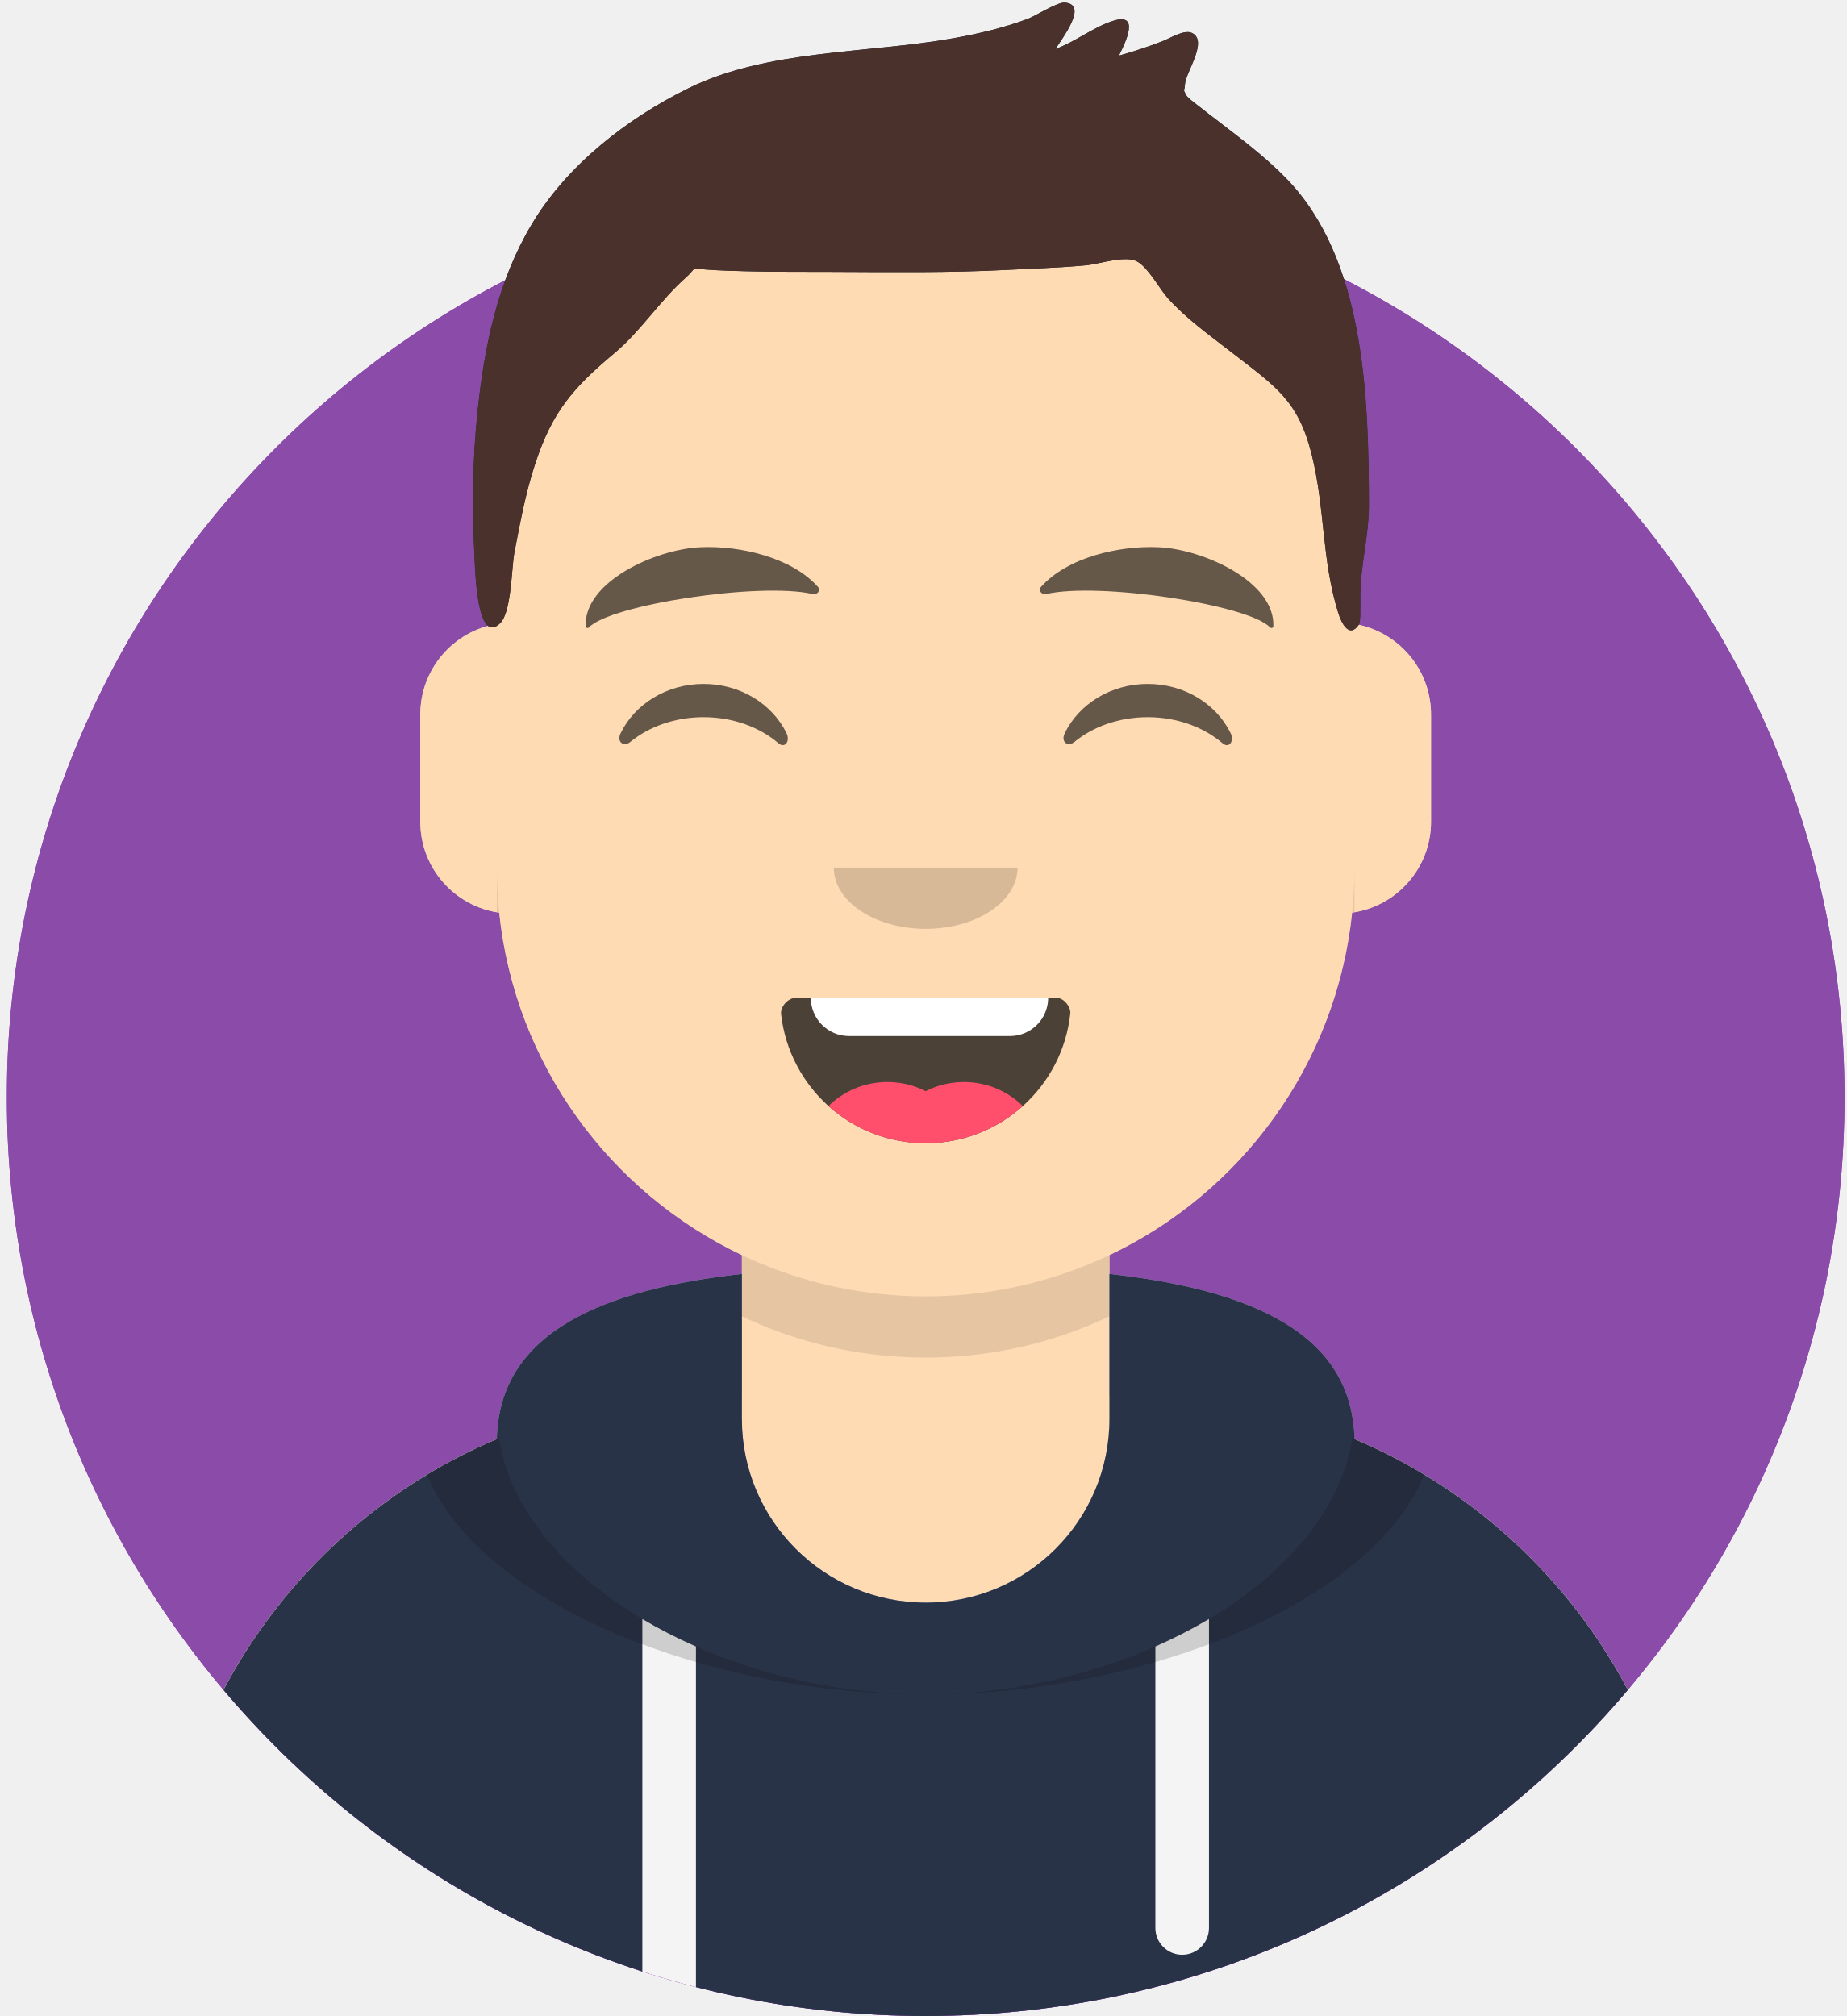
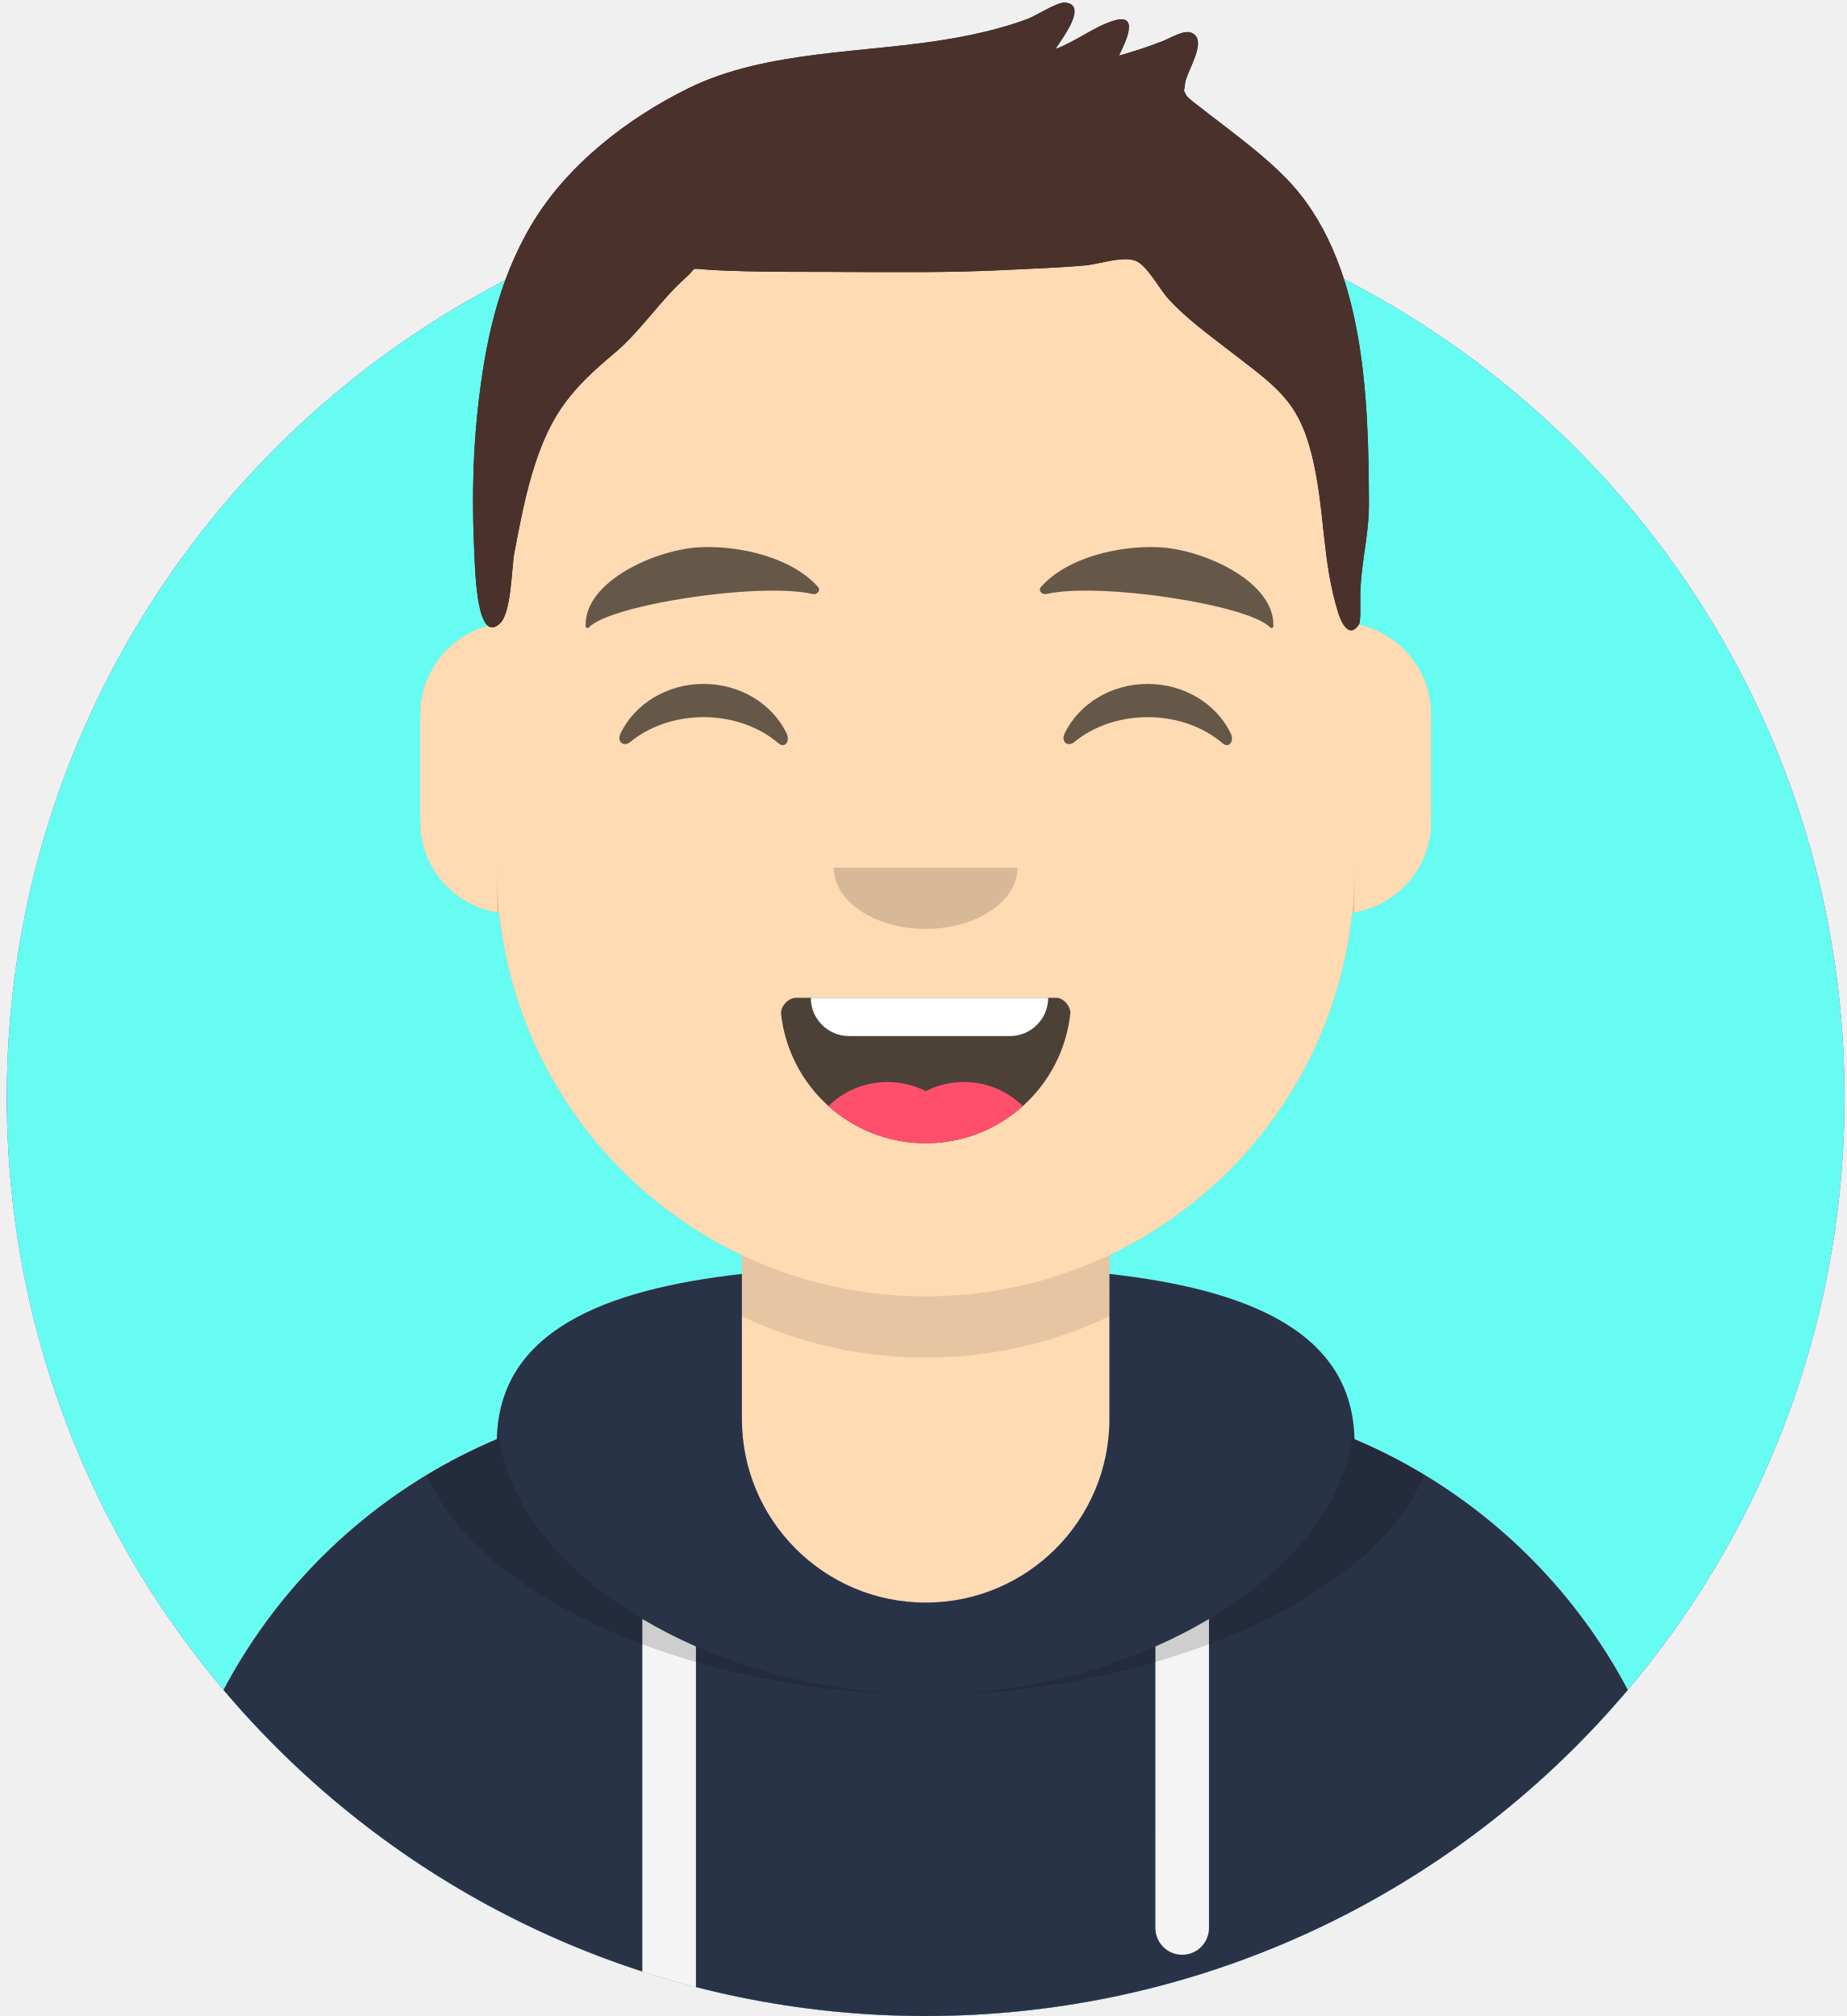
<svg xmlns="http://www.w3.org/2000/svg" xmlns:xlink="http://www.w3.org/1999/xlink" width="217px" height="237px" viewBox="0 0 217 237" version="1.1">
  <defs>
    <circle id="path-1" cx="108" cy="108" r="108" />
    <path d="M-3.19744231e-14,144 L-3.19744231e-14,-1.42108547e-14 L237.6,-1.42108547e-14 L237.6,144 L226.8,144 C226.8,203.647 178.447,252 118.8,252 C59.153,252 10.8,203.647 10.8,144 L10.8,144 L-3.19744231e-14,144 Z" id="path-3" />
    <path d="M90,0 C117.835,-5.11323436e-15 140.4,22.565 140.4,50.4 L140.401,55.949 C145.508,56.807 149.4,61.249 149.4,66.6 L149.4,79.2 C149.4,84.647 145.367,89.152 140.125,89.893 C138.265,107.718 127.114,122.78 111.601,130.149 L111.6,146.7 L115.2,146.7 C150.988,146.7 180,175.712 180,211.5 L180,219.6 L0,219.6 L0,211.5 C-4.38277231e-15,175.712 29.012,146.7 64.8,146.7 L68.4,146.7 L68.4,130.15 C52.886,122.78 41.735,107.718 39.875,89.893 C34.633,89.152 30.6,84.647 30.6,79.2 L30.6,66.6 C30.6,61.249 34.492,56.806 39.6,55.949 L39.6,50.4 C39.6,22.565 62.165,5.11323436e-15 90,0 Z" id="path-5" />
    <path d="M140.401,11.764 C156.691,13.587 169.2,18.597 169.2,31.569 L169.194,31.18 C192.467,41.01 208.8,64.047 208.8,90.9 L208.8,99 L28.8,99 L28.8,90.9 C28.8,64.047 45.133,41.01 68.406,31.18 C68.653,18.496 81.073,13.568 97.2,11.764 L97.2,28.8 C97.2,40.729 106.871,50.4 118.8,50.4 C130.729,50.4 140.4,40.729 140.4,28.8 L140.4,28.8 Z" id="path-7" />
    <path d="M31.606,13.615 C32.558,22.158 39.803,28.8 48.6,28.8 C57.424,28.8 64.687,22.117 65.603,13.536 C65.676,12.845 64.905,11.7 63.938,11.7 C50.534,11.7 40.264,11.7 33.378,11.7 C32.406,11.7 31.511,12.761 31.606,13.615 Z" id="path-9" />
    <rect id="path-11" x="0" y="0" width="237.6" height="252" />
    <path d="M118.135,20.928 C115.651,18.39 112.767,16.236 109.962,14.076 C109.343,13.6 108.715,13.135 108.109,12.641 C107.972,12.528 106.563,11.519 106.394,11.148 C105.988,10.254 106.224,10.95 106.28,9.884 C106.35,8.535 109.1,4.727 107.048,3.854 C106.146,3.47 104.536,4.492 103.67,4.83 C101.977,5.49 100.263,6.054 98.512,6.54 C99.351,4.869 100.95,1.524 97.944,2.419 C95.603,3.116 93.421,4.91 91.068,5.753 C91.847,4.477 94.96,0.523 92.147,0.302 C91.271,0.233 88.724,1.875 87.782,2.226 C84.959,3.275 82.075,3.953 79.111,4.487 C69.033,6.304 57.248,5.786 47.923,10.374 C40.735,13.911 33.636,19.4 29.484,26.389 C25.481,33.125 23.984,40.498 23.146,48.217 C22.532,53.882 22.482,59.738 22.769,65.424 C22.863,67.287 23.073,75.874 25.779,73.273 C27.127,71.978 27.117,66.745 27.457,64.974 C28.133,61.451 28.783,57.911 29.91,54.5 C31.895,48.49 34.238,45.687 39.184,41.547 C42.359,38.89 44.588,35.3 47.625,32.62 C48.99,31.416 47.949,31.542 50.143,31.7 C51.616,31.806 53.097,31.846 54.574,31.885 C57.99,31.974 61.412,31.951 64.829,31.963 C71.711,31.988 78.561,32.085 85.437,31.725 C88.492,31.565 91.556,31.478 94.603,31.195 C96.306,31.038 99.326,29.947 100.728,30.78 C102.01,31.543 103.342,34.034 104.263,35.054 C106.438,37.464 109.032,39.305 111.576,41.282 C116.881,45.403 119.559,46.98 121.17,53.421 C122.775,59.838 122.325,65.791 124.312,72.106 C124.662,73.217 125.586,75.13 126.726,73.415 C126.937,73.096 126.883,71.345 126.883,70.337 C126.883,66.27 127.913,63.218 127.9,59.123 C127.849,46.674 127.447,30.442 118.135,20.928 Z" id="path-13" />
  </defs>
  <g id="Website" stroke="none" stroke-width="1" fill="none" fill-rule="evenodd">
    <g id="mf-avatar" transform="translate(-10, -15)">
      <g id="Circle" transform="translate(10.8, 36)">
        <mask id="mask-2" fill="white">
          <use xlink:href="#path-1" />
        </mask>
        <use id="Circle-Background" fill="#972dc2" xlink:href="#path-1" />
-         <g id="🖍-Circle-Color" mask="url(#mask-2)" fill="#8a4ca8">
+         <g id="🖍-Circle-Color" mask="url(#mask-2)" fill="#66FCF1">
          <rect id="🖍Color" x="0" y="0" width="216.445" height="216" />
        </g>
      </g>
      <mask id="mask-4" fill="white">
        <use xlink:href="#path-3" />
      </mask>
      <g id="Mask" />
      <g id="Avataaar" mask="url(#mask-4)">
        <g id="Body" transform="translate(28.8, 32.4)">
          <mask id="mask-6" fill="white">
            <use xlink:href="#path-5" />
          </mask>
          <use fill="#D0C6AC" xlink:href="#path-5" />
          <g id="Skin/👶🏻-05-Pale" mask="url(#mask-6)" fill="#FFDBB4">
            <g transform="translate(-28.8, 0)" id="Color">
              <rect x="0" y="0" width="238.384" height="220.355" />
            </g>
          </g>
          <path d="M39.6,84.6 C39.6,112.435 62.165,135 90,135 C117.835,135 140.4,112.435 140.4,84.6 L140.4,84.6 L140.4,91.8 C140.4,119.635 117.835,142.2 90,142.2 C62.165,142.2 39.6,119.635 39.6,91.8 Z" id="Neck-Shadow" fill-opacity="0.1" fill="#000000" mask="url(#mask-6)" />
        </g>
        <g id="Clothing/Hoodie" transform="translate(0, 153)">
          <mask id="mask-8" fill="white">
            <use xlink:href="#path-7" />
          </mask>
          <use id="Hoodie" fill="#B7C1DB" fill-rule="evenodd" xlink:href="#path-7" />
          <g id="Color/Palette/Slate" mask="url(#mask-8)" fill="#293347" fill-rule="evenodd">
            <rect id="🖍Color" x="0" y="0" width="238.491" height="99" />
          </g>
          <path d="M91.8,55.565 L91.8,99 L85.5,99 L85.499,52.335 C87.483,53.514 89.592,54.594 91.8,55.565 Z M152.101,52.334 L152.1,88.65 C152.1,90.39 150.69,91.8 148.95,91.8 C147.21,91.8 145.8,90.39 145.8,88.65 L145.801,55.565 C148.009,54.594 150.118,53.513 152.101,52.334 Z" id="Straps" fill="#F4F4F4" fill-rule="evenodd" mask="url(#mask-8)" />
          <path d="M155.733,11.451 C169.28,14.013 178.65,19.118 178.65,29.077 C178.65,46.818 148.916,61.2 118.8,61.2 C88.684,61.2 58.95,46.818 58.95,29.077 C58.95,19.118 68.32,14.013 81.867,11.451 C73.689,14.466 68.4,19.534 68.4,27.969 C68.4,46.322 93.439,61.2 118.8,61.2 C144.161,61.2 169.2,46.322 169.2,27.969 C169.2,19.71 164.13,14.679 156.241,11.642 Z" id="Shadow" fill-opacity="0.16" fill="#000000" fill-rule="evenodd" mask="url(#mask-8)" />
        </g>
        <g id="Face" transform="translate(68.4, 73.8)">
          <g id="Mouth/Smile" transform="translate(1.8, 46.8)">
            <mask id="mask-10" fill="white">
              <use xlink:href="#path-9" />
            </mask>
            <use id="Mouth" fill-opacity="0.7" fill="#000000" fill-rule="evenodd" xlink:href="#path-9" />
            <path d="M39.6,1.8 L58.5,1.8 C60.985,1.8 63,3.815 63,6.3 L63,11.7 C63,14.185 60.985,16.2 58.5,16.2 L39.6,16.2 C37.115,16.2 35.1,14.185 35.1,11.7 L35.1,6.3 C35.1,3.815 37.115,1.8 39.6,1.8 Z" id="Teeth" fill="#FFFFFF" fill-rule="evenodd" mask="url(#mask-10)" />
            <g id="Tongue" stroke-width="1" fill-rule="evenodd" mask="url(#mask-10)" fill="#FF4F6D">
              <g transform="translate(34.2, 21.6)">
                <circle cx="9.9" cy="9.9" r="9.9" />
                <circle cx="18.9" cy="9.9" r="9.9" />
              </g>
            </g>
          </g>
          <g id="Nose/Default" transform="translate(25.2, 36)" fill="#000000" fill-opacity="0.16">
            <path d="M14.4,7.2 C14.4,11.176 19.235,14.4 25.2,14.4 L25.2,14.4 C31.165,14.4 36,11.176 36,7.2" id="Nose" />
          </g>
          <g id="Eyes/Happy-😁" transform="translate(0, 7.2)" fill="#000000" fill-opacity="0.6">
            <path d="M14.544,20.203 C16.206,16.784 19.948,14.4 24.298,14.4 C28.632,14.4 32.363,16.767 34.034,20.166 C34.53,21.176 33.824,22.003 33.112,21.39 C30.906,19.494 27.773,18.309 24.298,18.309 C20.931,18.309 17.886,19.421 15.694,21.214 C14.892,21.87 14.058,21.203 14.544,20.203 Z" id="Squint" />
            <path d="M66.744,20.203 C68.406,16.784 72.148,14.4 76.498,14.4 C80.832,14.4 84.563,16.767 86.234,20.166 C86.73,21.176 86.024,22.003 85.312,21.39 C83.106,19.494 79.973,18.309 76.498,18.309 C73.131,18.309 70.086,19.421 67.894,21.214 C67.092,21.87 66.258,21.203 66.744,20.203 Z" id="Squint" />
          </g>
          <g id="Eyebrow/Natural/Default-Natural" fill="#000000" fill-opacity="0.6">
            <path d="M23.435,5.589 C18.25,6.285 10.164,10.805 10.84,16.036 C10.862,16.207 11.121,16.261 11.233,16.118 C13.471,13.248 30.774,9.033 37.075,9.913 C37.652,9.994 38.032,9.399 37.639,9.027 C34.269,5.845 28.08,4.961 23.435,5.589" id="Eyebrow" transform="translate(24.3, 10.8) rotate(5) translate(-24.3, -10.8) " />
            <path d="M76.535,5.589 C71.35,6.285 63.264,10.805 63.94,16.036 C63.962,16.207 64.221,16.261 64.333,16.118 C66.571,13.248 83.874,9.033 90.175,9.913 C90.752,9.994 91.132,9.399 90.739,9.027 C87.369,5.845 81.18,4.961 76.535,5.589" id="Eyebrow" transform="translate(77.4, 10.8) scale(-1, 1) rotate(5) translate(-77.4, -10.8) " />
          </g>
        </g>
        <g id="Top">
          <mask id="mask-12" fill="white">
            <use xlink:href="#path-11" />
          </mask>
          <g id="Mask" />
          <g mask="url(#mask-12)">
            <g transform="translate(43, 15)">
              <mask id="mask-14" fill="white">
                <use xlink:href="#path-13" />
              </mask>
              <use id="Short-Hair" stroke="none" fill="#1F3140" fill-rule="evenodd" xlink:href="#path-13" />
              <g id="Color/Hair/Brown-Dark" stroke="none" fill="none" mask="url(#mask-14)" fill-rule="evenodd">
                <g transform="translate(-43.1, -15)" fill="#4A312C" id="Color">
                  <rect x="0" y="0" width="239.107" height="252.406" />
                </g>
              </g>
            </g>
          </g>
        </g>
      </g>
    </g>
  </g>
</svg>
